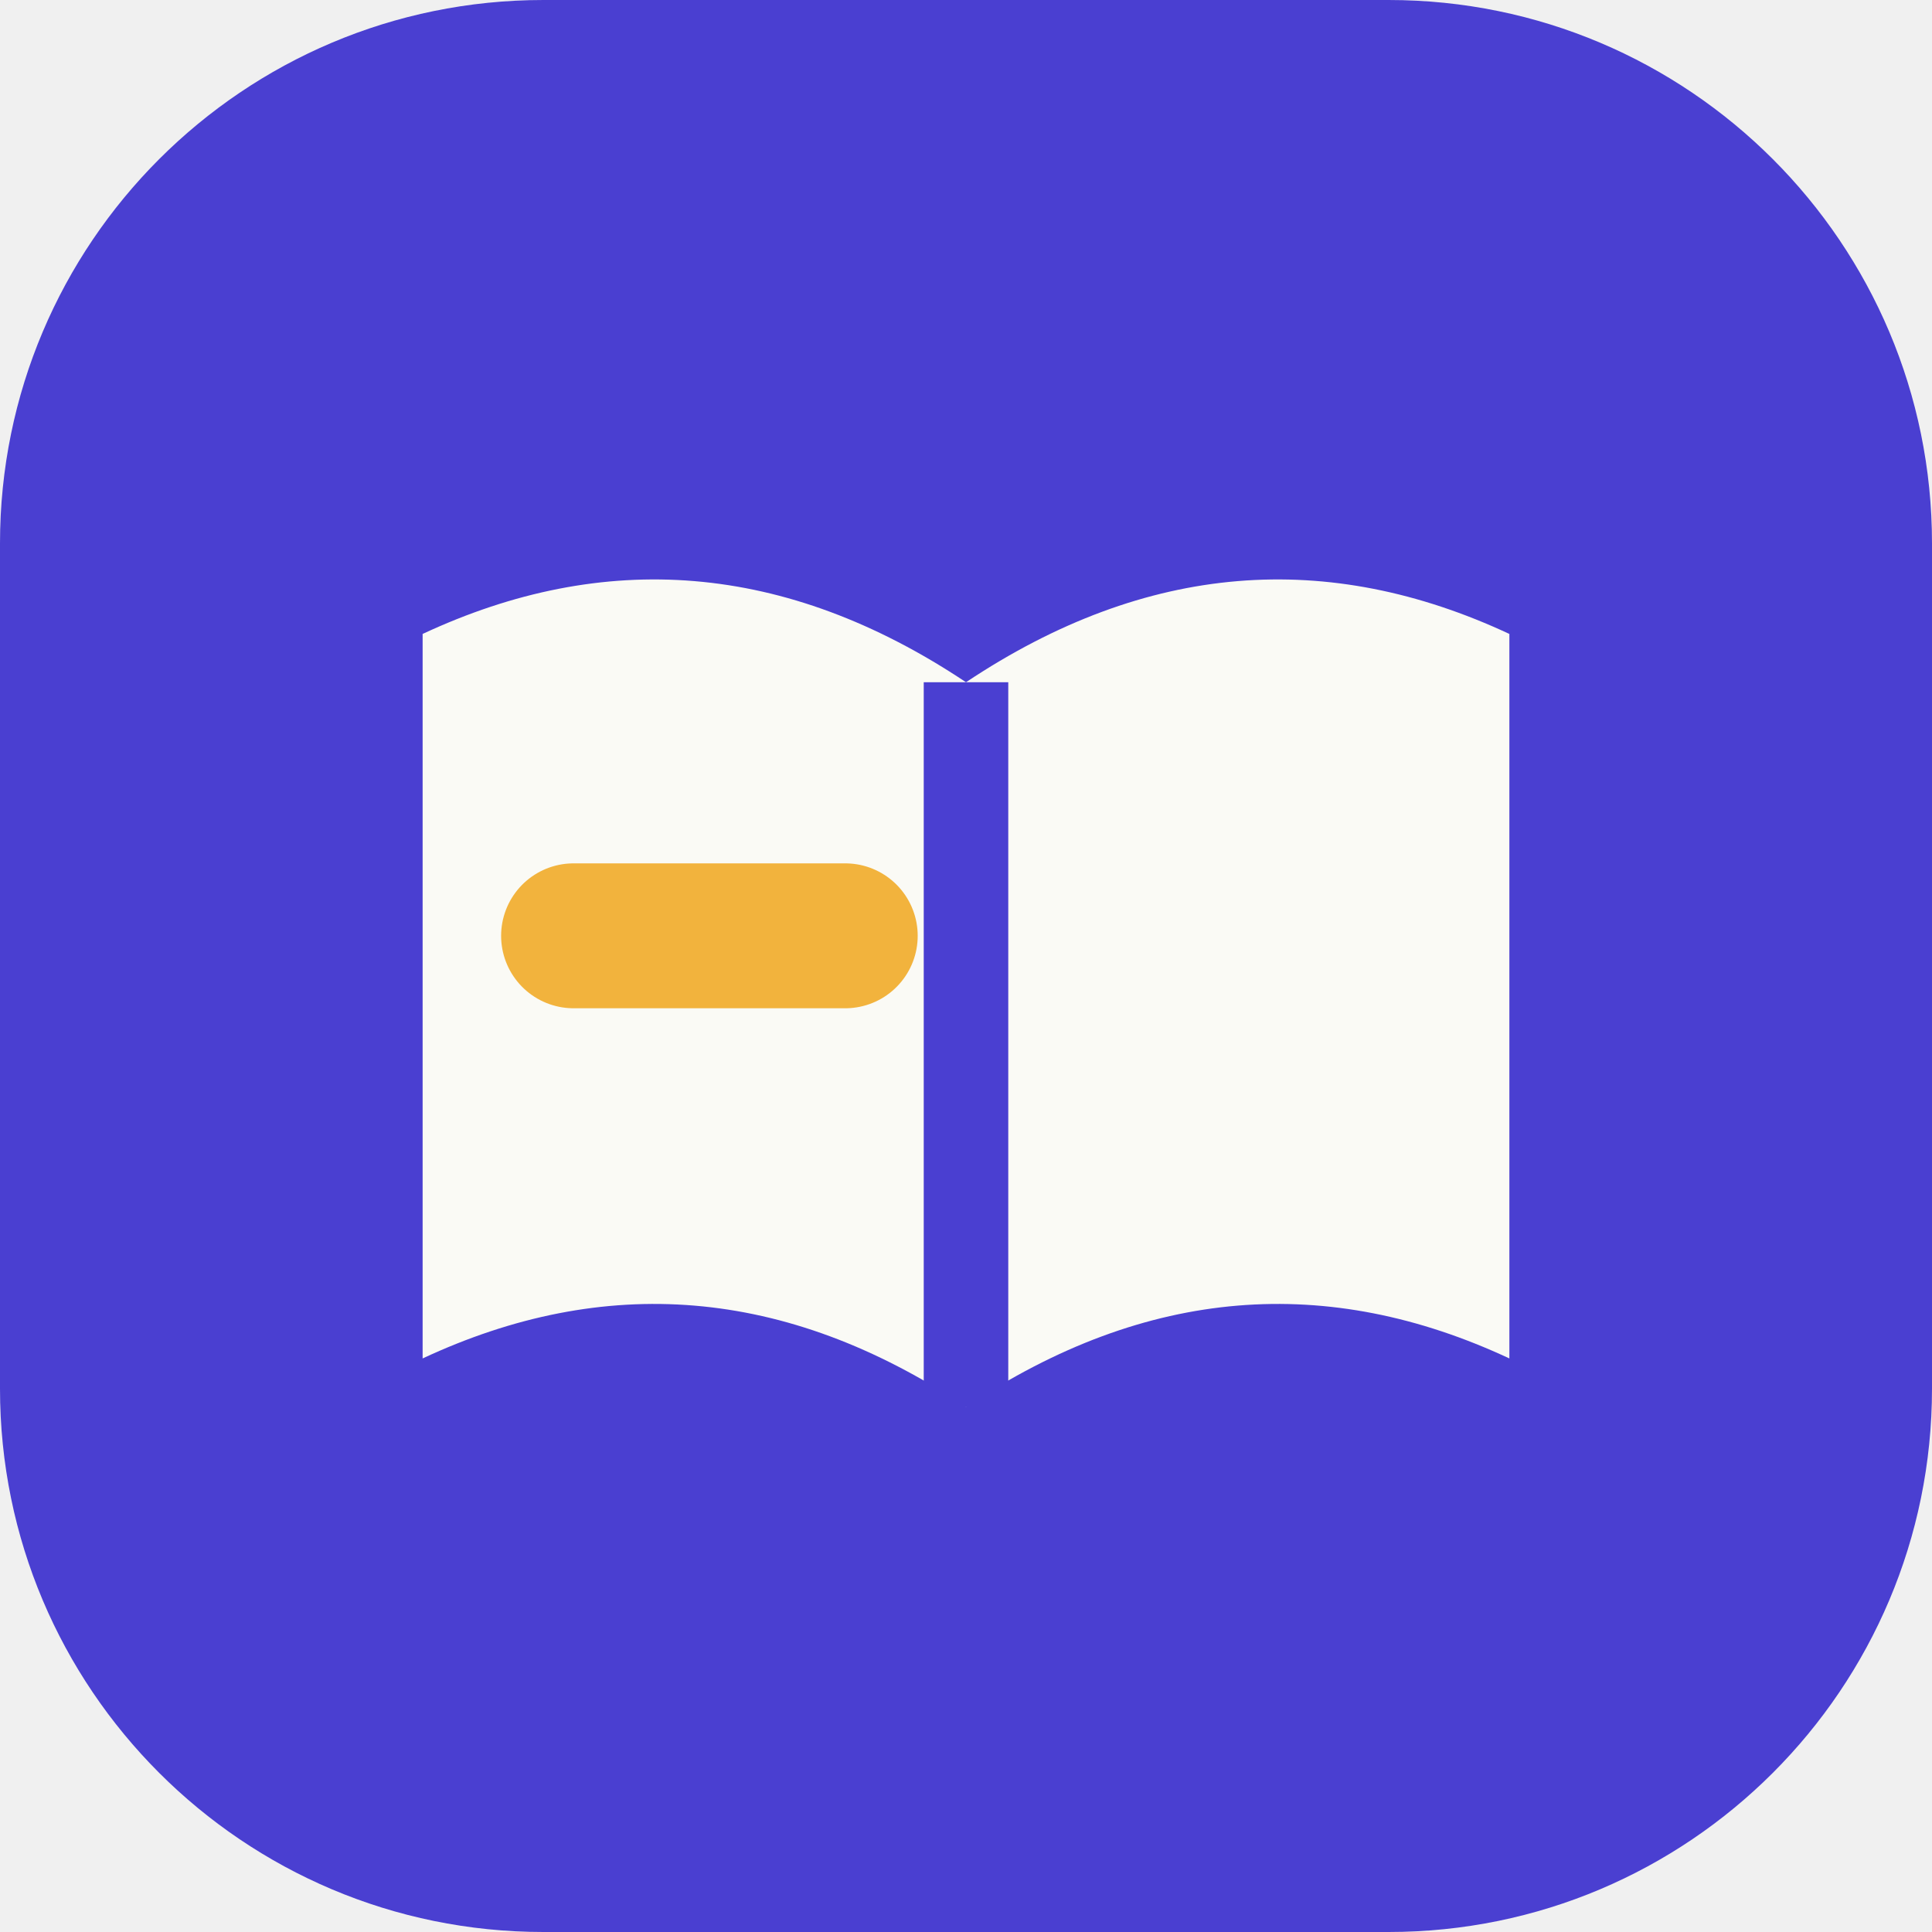
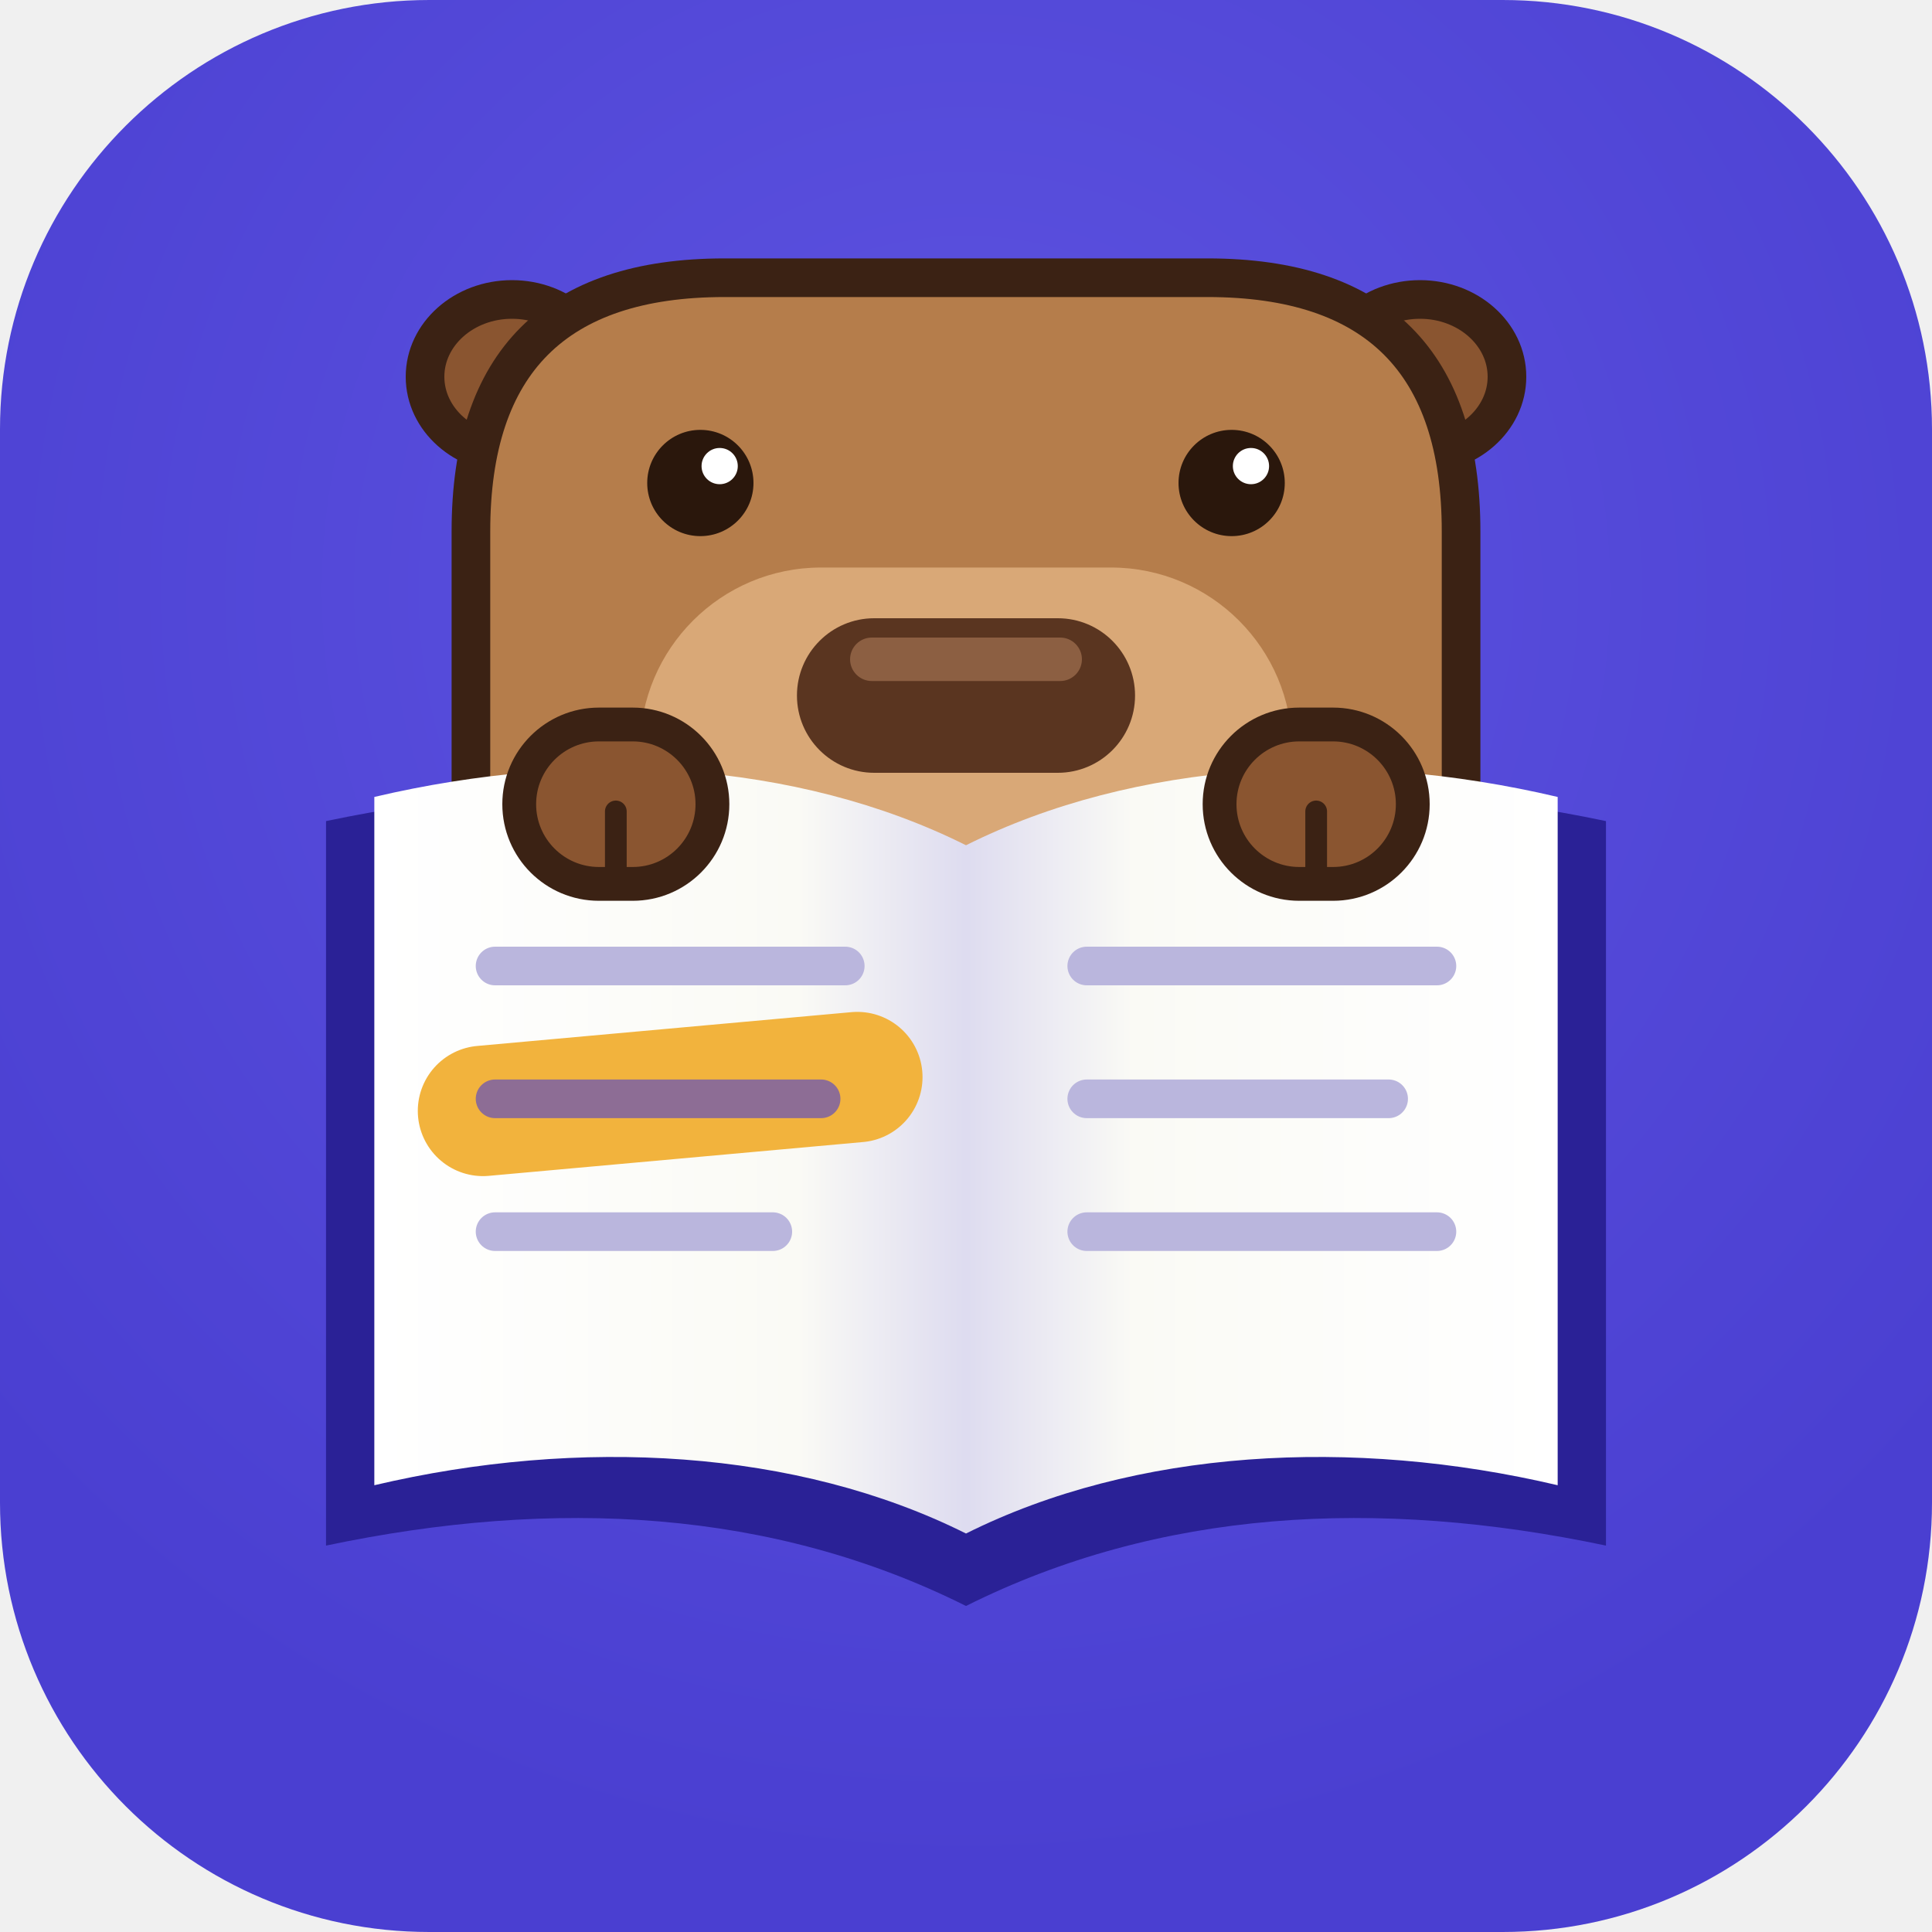
- <svg xmlns="http://www.w3.org/2000/svg" viewBox="0 0 32 32">
-   <rect width="32" height="32" rx="9" fill="#4A3FD1" />
-   <path d="M7 10.5c3-1.4 6-1.2 9 .8 3-2 6-2.2 9-.8v12c-3-1.4-6-1.2-9 .8-3-2-6-2.2-9-.8z" fill="#FAFAF5" />
-   <path d="M16 11.3v12" stroke="#4A3FD1" stroke-width="1.4" />
-   <path d="M9.5 15.5h4.5" stroke="#F2B33D" stroke-width="2.4" stroke-linecap="round" />
+ <svg xmlns="http://www.w3.org/2000/svg" viewBox="18 18 72 72">
+   <clipPath id="tile">
+     <rect x="18" y="18" width="72" height="72" rx="16" />
+   </clipPath>
+   <g clip-path="url(#tile)">
+     <defs>
+       <radialGradient id="lamp" cx="54" cy="40" r="48" gradientUnits="userSpaceOnUse">
+         <stop offset="0" stop-color="#5D53E0" />
+         <stop offset="1" stop-color="#4A3FD1" />
+       </radialGradient>
+     </defs>
+     <rect width="108" height="108" fill="url(#lamp)" />
+     <defs>
+       <linearGradient id="pageL" x1="1" x2="0" y1="0" y2="0">
+         <stop offset="0" stop-color="#DEDCF0" />
+         <stop offset="0.28" stop-color="#FAFAF5" />
+         <stop offset="1" stop-color="#FFFFFF" />
+       </linearGradient>
+       <linearGradient id="pageR" x1="0" x2="1" y1="0" y2="0">
+         <stop offset="0" stop-color="#DEDCF0" />
+         <stop offset="0.28" stop-color="#FAFAF5" />
+         <stop offset="1" stop-color="#FFFFFF" />
+       </linearGradient>
+     </defs>
+     <g transform="translate(54 54) scale(0.9) translate(-54 -54)">
+       <g stroke="#3B2214" stroke-width="1.6" stroke-linejoin="round">
+         <ellipse cx="35.2" cy="29.6" rx="3.6" ry="3.2" fill="#8A5530" />
+         <ellipse cx="72.8" cy="29.6" rx="3.6" ry="3.2" fill="#8A5530" />
+         <path d="M33.5 52 V36 C33.5 29 37 25.5 44 25.5 H64 C71 25.5 74.5 29 74.5 36 V52 Z" fill="#B57D4B" />
+       </g>
+       <rect x="40.5" y="37.5" width="27" height="16" rx="7.5" fill="#D9A877" />
+       <rect x="47" y="39.6" width="14" height="6.4" rx="3.2" fill="#5A3520" />
+       <rect x="49.2" y="40.4" width="9.6" height="1.8" rx="0.9" fill="#8C5F42" />
+       <circle cx="43" cy="34" r="2.2" fill="#2A170C" />
+       <circle cx="65" cy="34" r="2.2" fill="#2A170C" />
+       <circle cx="43.8" cy="33.3" r="0.75" fill="#FFFFFF" />
+       <circle cx="65.8" cy="33.3" r="0.75" fill="#FFFFFF" />
+       <path d="M54 50 C46 46.5 37 46 27.5 48 L27.5 78 C37 76 46 76.5 54 80.5 C62 76.5 71 76 80.5 78 L80.5 48 C71 46 62 46.5 54 50 Z" fill="#2A2196" />
+       <path d="M54 49 C47 45.5 38 45 29.5 47 L29.5 75.5 C38 73.5 47 74 54 77.5 Z" fill="url(#pageL)" />
+       <path d="M54 49 C61 45.5 70 45 78.5 47 L78.5 75.5 C70 73.5 61 74 54 77.5 Z" fill="url(#pageR)" />
+       <path d="M34 60 L49.5 58.6" stroke="#F2B33D" stroke-width="5.4" stroke-linecap="round" />
+       <g stroke="#BAB6DD" stroke-width="1.6" stroke-linecap="round">
+         <path d="M34.5 54 H49" />
+         <path d="M34.5 59.5 H48" stroke="#4A3FD1" stroke-opacity="0.6" />
+         <path d="M34.5 65 H46" />
+         <path d="M59 54 H73.5" />
+         <path d="M59 59.5 H71.5" />
+         <path d="M59 65 H73.5" />
+       </g>
+       <g stroke="#3B2214" stroke-width="1.4" fill="#8A5530">
+         <rect x="35.5" y="44" width="8" height="6.6" rx="3.3" />
+         <rect x="64.5" y="44" width="8" height="6.6" rx="3.3" />
+       </g>
+       <g stroke="#3B2214" stroke-width="0.9" stroke-linecap="round">
+         <path d="M39.5 47.6 V50.2" />
+         <path d="M68.5 47.6 V50.2" />
+       </g>
+     </g>
+   </g>
</svg>
